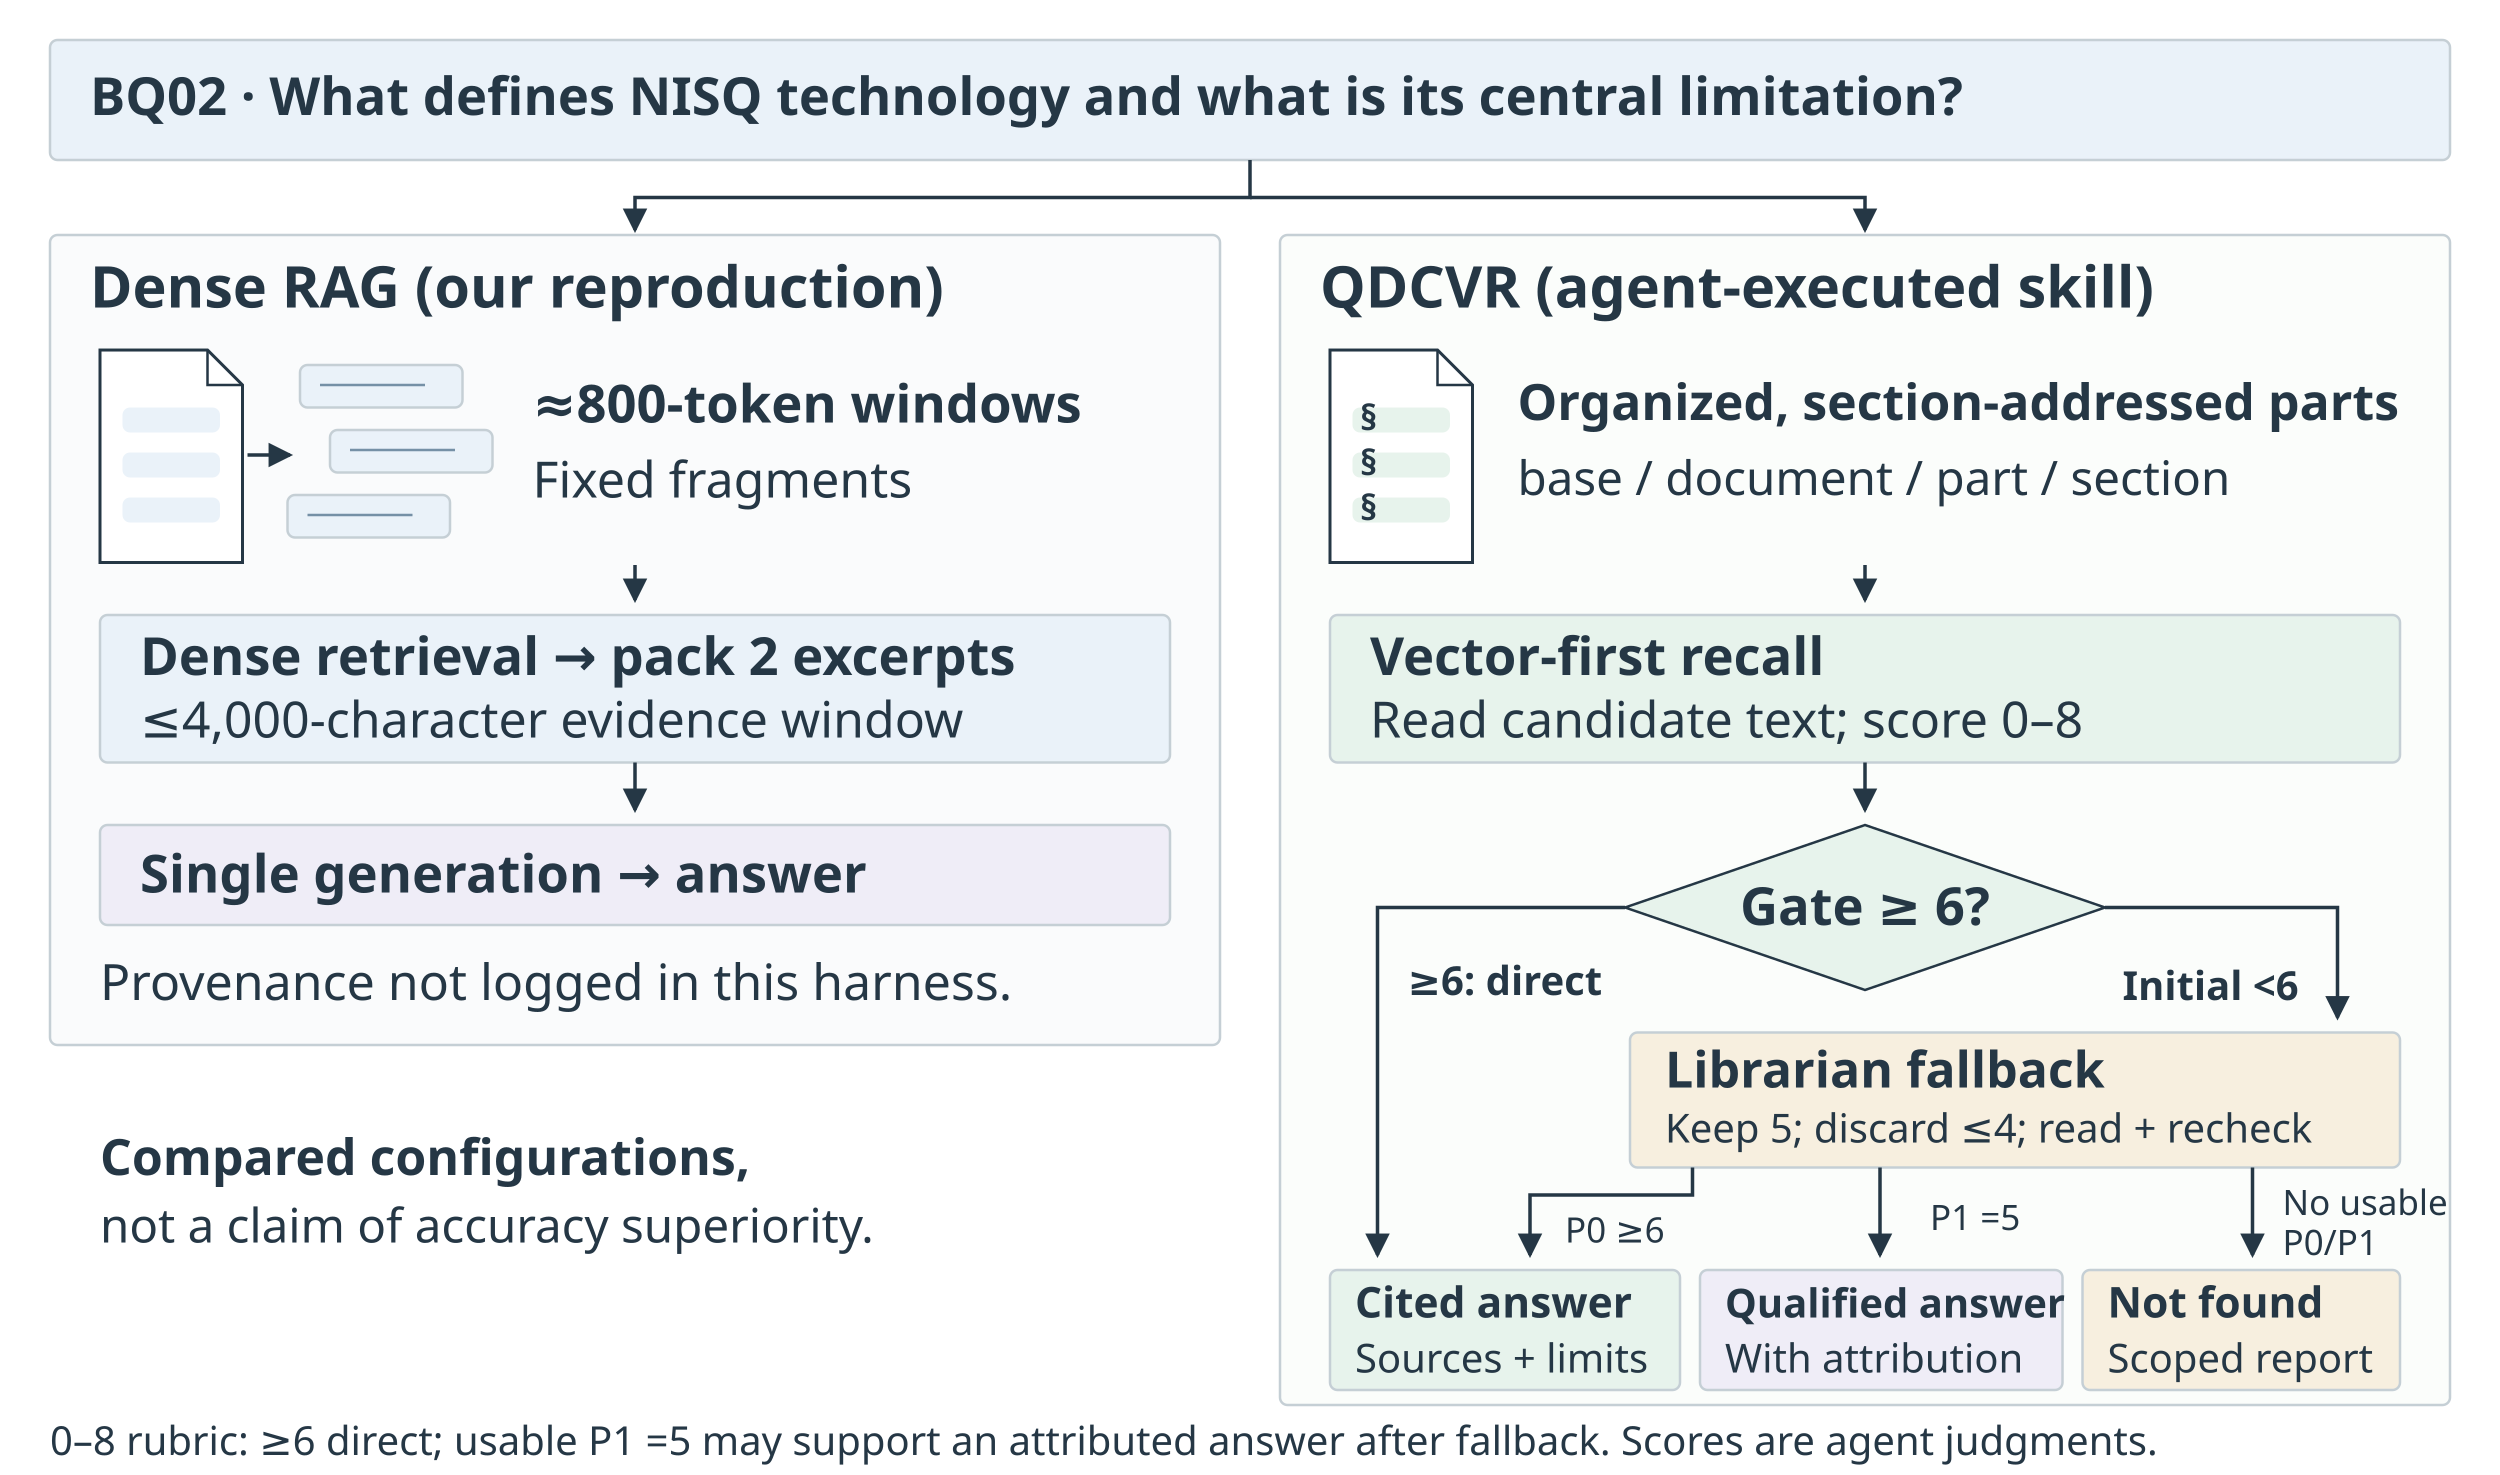
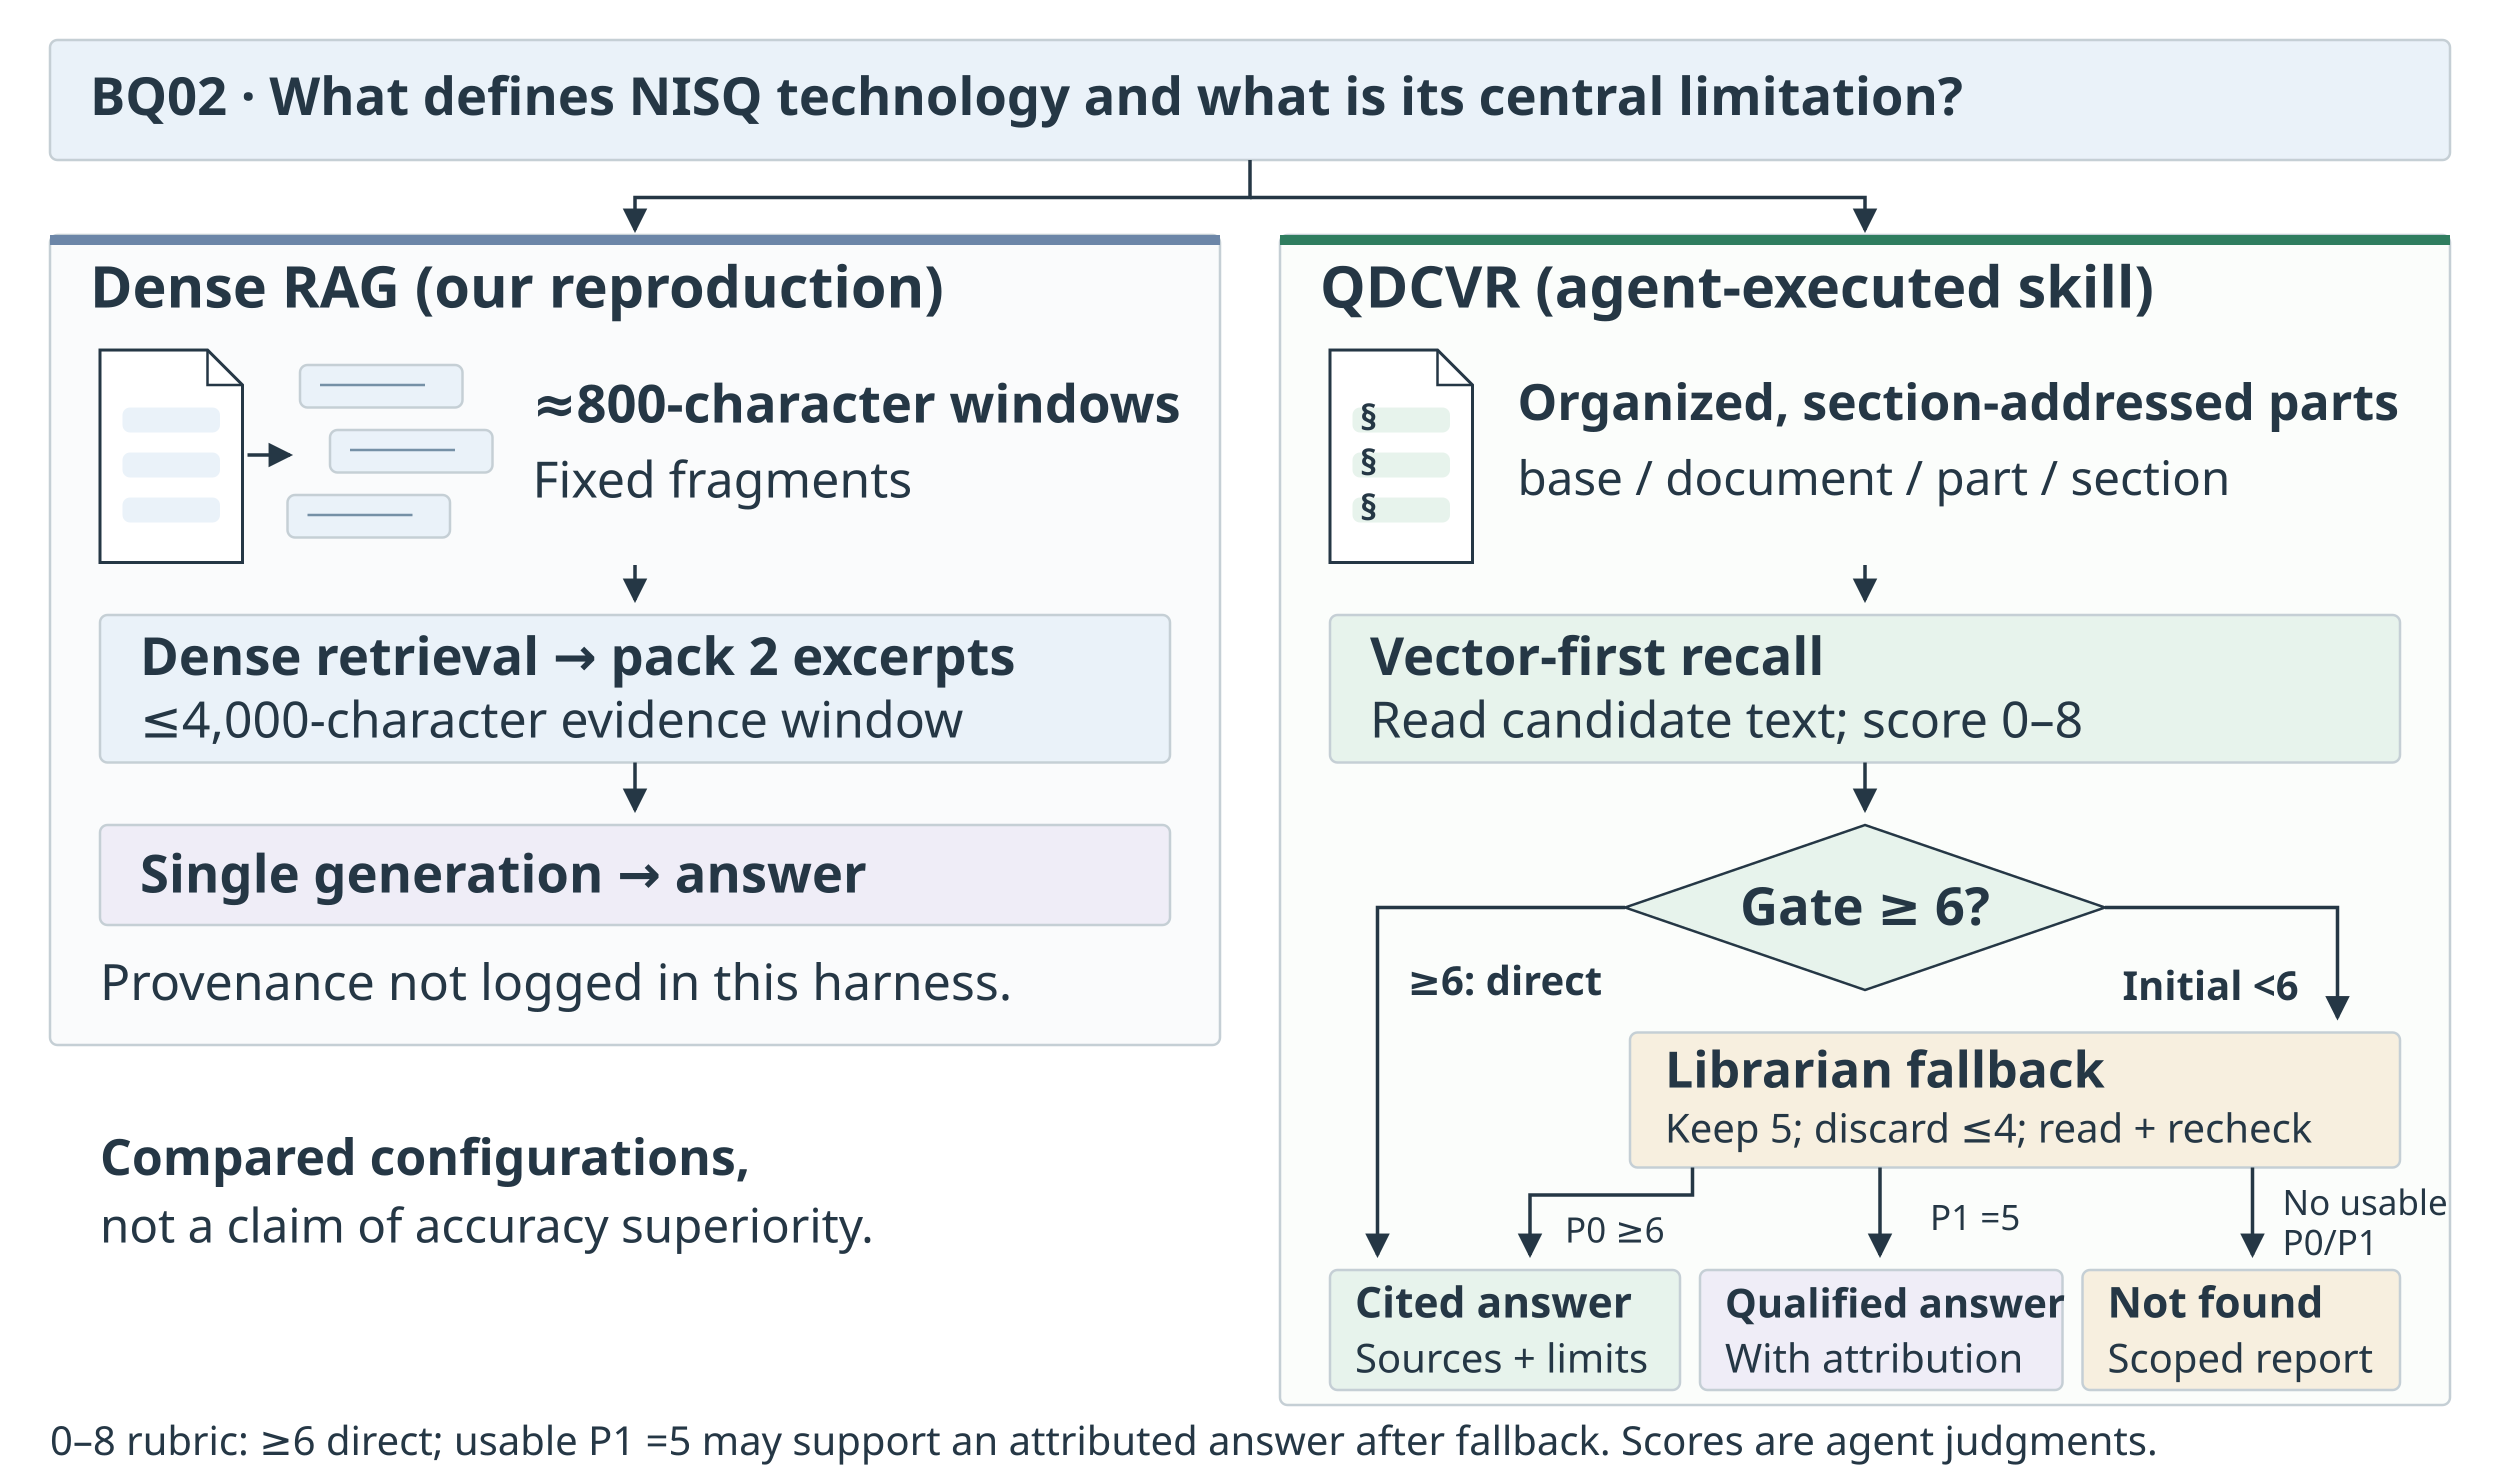
<svg xmlns="http://www.w3.org/2000/svg" width="1000" height="590" viewBox="0 0 1000 590" role="img" aria-labelledby="title desc">
  <defs>
    <marker id="arrow" viewBox="0 0 8 8" refX="7" refY="4" markerWidth="7" markerHeight="7" orient="auto-start-reverse">
      <path d="M0 0L8 4L0 8" fill="#253745" />
    </marker>
  </defs>
  <rect width="1000" height="590" fill="white" />
  <g font-family="Calibri, Carlito, sans-serif">
    <rect x="20" y="16" width="960" height="48" rx="3" fill="#eaf2f9" stroke="#c5cfd5" />
    <text x="36" y="46" font-size="21" font-weight="600" fill="#253745" text-anchor="start">BQ02 · What defines NISQ technology and what is its central limitation?</text>
    <path d="M500 64V79H254V92" fill="none" stroke="#253745" stroke-width="1.4" marker-end="url(#arrow)" />
    <path d="M500 79H746V92" fill="none" stroke="#253745" stroke-width="1.4" marker-end="url(#arrow)" />
    <rect x="20" y="94" width="468" height="324" rx="3" fill="#fafbfc" stroke="#c5cfd5" />
    <rect x="512" y="94" width="468" height="468" rx="3" fill="#fbfdfb" stroke="#c5cfd5" />
    <text x="36" y="123" font-size="23" font-weight="700" fill="#253745" text-anchor="start">Dense RAG (our reproduction)</text>
    <text x="528" y="123" font-size="23" font-weight="700" fill="#253745" text-anchor="start">QDCVR (agent-executed skill)</text>
    <path d="M40,140h43l14,14v71h-57Z" fill="white" stroke="#253745" stroke-width="1.2" />
    <path d="M83,140v14h14" fill="none" stroke="#253745" />
    <rect x="49" y="163" width="39" height="10" rx="3" fill="#eaf2f9" stroke="none" />
    <rect x="49" y="181" width="39" height="10" rx="3" fill="#eaf2f9" stroke="none" />
    <rect x="49" y="199" width="39" height="10" rx="3" fill="#eaf2f9" stroke="none" />
    <rect x="120" y="146" width="65" height="17" rx="3" fill="#eaf2f9" stroke="#c5cfd5" />
    <path d="M128 154h42" stroke="#7590a6" />
    <rect x="132" y="172" width="65" height="17" rx="3" fill="#eaf2f9" stroke="#c5cfd5" />
    <path d="M140 180h42" stroke="#7590a6" />
    <rect x="115" y="198" width="65" height="17" rx="3" fill="#eaf2f9" stroke="#c5cfd5" />
    <path d="M123 206h42" stroke="#7590a6" />
    <path d="M99 182H116" fill="none" stroke="#253745" stroke-width="1.4" marker-end="url(#arrow)" />
-     <text x="213" y="169" font-size="21" font-weight="600" fill="#253745" text-anchor="start">≈800-token windows</text>
+     <text x="213" y="169" font-size="21" font-weight="600" fill="#253745" text-anchor="start">≈800-character windows</text>
    <text x="213" y="199" font-size="20" font-weight="400" fill="#253745" text-anchor="start">Fixed fragments</text>
    <path d="M254 226V240" fill="none" stroke="#253745" stroke-width="1.4" marker-end="url(#arrow)" />
    <rect x="40" y="246" width="428" height="59" rx="3" fill="#eaf2f9" stroke="#c5cfd5" />
    <text x="56" y="270" font-size="21" font-weight="600" fill="#253745" text-anchor="start">Dense retrieval → pack 2 excerpts</text>
    <text x="56" y="295" font-size="20" font-weight="400" fill="#253745" text-anchor="start">≤4,000-character evidence window</text>
    <path d="M254 305V324" fill="none" stroke="#253745" stroke-width="1.4" marker-end="url(#arrow)" />
    <rect x="40" y="330" width="428" height="40" rx="3" fill="#efedf7" stroke="#c5cfd5" />
    <text x="56" y="357" font-size="21" font-weight="600" fill="#253745" text-anchor="start">Single generation → answer</text>
    <text x="40" y="400" font-size="20" font-weight="400" fill="#253745" text-anchor="start">Provenance not logged in this harness.</text>
    <path d="M532,140h43l14,14v71h-57Z" fill="white" stroke="#253745" stroke-width="1.2" />
    <path d="M575,140v14h14" fill="none" stroke="#253745" />
    <rect x="541" y="163" width="39" height="10" rx="3" fill="#e7f3ec" stroke="none" />
    <rect x="541" y="181" width="39" height="10" rx="3" fill="#e7f3ec" stroke="none" />
    <rect x="541" y="199" width="39" height="10" rx="3" fill="#e7f3ec" stroke="none" />
    <text x="544" y="172" font-size="14" font-weight="600" fill="#253745" text-anchor="start">§</text>
    <text x="544" y="190" font-size="14" font-weight="600" fill="#253745" text-anchor="start">§</text>
    <text x="544" y="208" font-size="14" font-weight="600" fill="#253745" text-anchor="start">§</text>
    <text x="607" y="168" font-size="20" font-weight="600" fill="#253745" text-anchor="start">Organized, section-addressed parts</text>
    <text x="607" y="198" font-size="19" font-weight="400" fill="#253745" text-anchor="start">base / document / part / section</text>
    <path d="M746 226V240" fill="none" stroke="#253745" stroke-width="1.4" marker-end="url(#arrow)" />
    <rect x="532" y="246" width="428" height="59" rx="3" fill="#e7f3ec" stroke="#c5cfd5" />
    <text x="548" y="270" font-size="21" font-weight="600" fill="#253745" text-anchor="start">Vector-first recall</text>
    <text x="548" y="295" font-size="20" font-weight="400" fill="#253745" text-anchor="start">Read candidate text; score 0–8</text>
    <path d="M746 305V324" fill="none" stroke="#253745" stroke-width="1.4" marker-end="url(#arrow)" />
    <path d="M746 330L842 363L746 396L650 363Z" fill="#e7f3ec" stroke="#253745" />
    <text x="746" y="370" font-size="21" font-weight="600" fill="#253745" text-anchor="middle">Gate ≥ 6?</text>
    <path d="M650 363H551V502" fill="none" stroke="#253745" stroke-width="1.4" marker-end="url(#arrow)" />
    <text x="563" y="398" font-size="16" font-weight="600" fill="#253745" text-anchor="start" font-family="Calibri, Carlito, sans-serif">≥6: direct</text>
    <path d="M842 363H935V407" fill="none" stroke="#253745" stroke-width="1.4" marker-end="url(#arrow)" />
    <text x="849" y="400" font-size="16" font-weight="600" fill="#253745" text-anchor="start" font-family="Calibri, Carlito, sans-serif">Initial &lt;6</text>
    <rect x="652" y="413" width="308" height="54" rx="3" fill="#f7efdf" stroke="#c5cfd5" />
    <text x="666" y="435" font-size="20" font-weight="600" fill="#253745" text-anchor="start" font-family="Calibri, Carlito, sans-serif">Librarian fallback</text>
    <text x="666" y="457" font-size="16" font-weight="400" fill="#253745" text-anchor="start" font-family="Calibri, Carlito, sans-serif">Keep 5; discard ≤4; read + recheck</text>
    <path d="M677 467V478H612V502" fill="none" stroke="#253745" stroke-width="1.4" marker-end="url(#arrow)" />
    <text x="626" y="497" font-size="14" font-weight="400" fill="#253745" text-anchor="start" font-family="Calibri, Carlito, sans-serif">P0 ≥6</text>
    <path d="M752 467V502" fill="none" stroke="#253745" stroke-width="1.4" marker-end="url(#arrow)" />
    <text x="772" y="492" font-size="14" font-weight="400" fill="#253745" text-anchor="start" font-family="Calibri, Carlito, sans-serif">P1 =5</text>
    <path d="M901 467V502" fill="none" stroke="#253745" stroke-width="1.4" marker-end="url(#arrow)" />
    <text x="913" y="486" font-size="14" font-weight="400" fill="#253745" text-anchor="start" font-family="Calibri, Carlito, sans-serif">No usable</text>
    <text x="913" y="502" font-size="14" font-weight="400" fill="#253745" text-anchor="start" font-family="Calibri, Carlito, sans-serif">P0/P1</text>
    <rect x="532" y="508" width="140" height="48" rx="3" fill="#e7f3ec" stroke="#c5cfd5" />
    <text x="542" y="527" font-size="17" font-weight="600" fill="#253745" text-anchor="start" font-family="Calibri, Carlito, sans-serif">Cited answer</text>
    <text x="542" y="549" font-size="16" font-weight="400" fill="#253745" text-anchor="start" font-family="Calibri, Carlito, sans-serif">Sources + limits</text>
    <rect x="680" y="508" width="145" height="48" rx="3" fill="#efedf7" stroke="#c5cfd5" />
    <text x="690" y="527" font-size="16" font-weight="600" fill="#253745" text-anchor="start" font-family="Calibri, Carlito, sans-serif">Qualified answer</text>
    <text x="690" y="549" font-size="16" font-weight="400" fill="#253745" text-anchor="start" font-family="Calibri, Carlito, sans-serif">With attribution</text>
    <rect x="833" y="508" width="127" height="48" rx="3" fill="#f7efdf" stroke="#c5cfd5" />
    <text x="843" y="527" font-size="17" font-weight="600" fill="#253745" text-anchor="start" font-family="Calibri, Carlito, sans-serif">Not found</text>
    <text x="843" y="549" font-size="16" font-weight="400" fill="#253745" text-anchor="start" font-family="Calibri, Carlito, sans-serif">Scoped report</text>
    <text x="40" y="470" font-size="20" font-weight="600" fill="#253745" text-anchor="start" font-family="Calibri, Carlito, sans-serif">Compared configurations,</text>
    <text x="40" y="497" font-size="19" font-weight="400" fill="#253745" text-anchor="start" font-family="Calibri, Carlito, sans-serif">not a claim of accuracy superiority.</text>
    <text x="20" y="582" font-size="16" font-weight="400" fill="#253745" text-anchor="start" font-family="Calibri, Carlito, sans-serif">0–8 rubric: ≥6 direct; usable P1 =5 may support an attributed answer after fallback. Scores are agent judgments.</text>
+     <rect x="20" y="94" width="468" height="4" fill="#6c86a8" />
+     <rect x="512" y="94" width="468" height="4" fill="#2f7d5f" />
  </g>
</svg>
